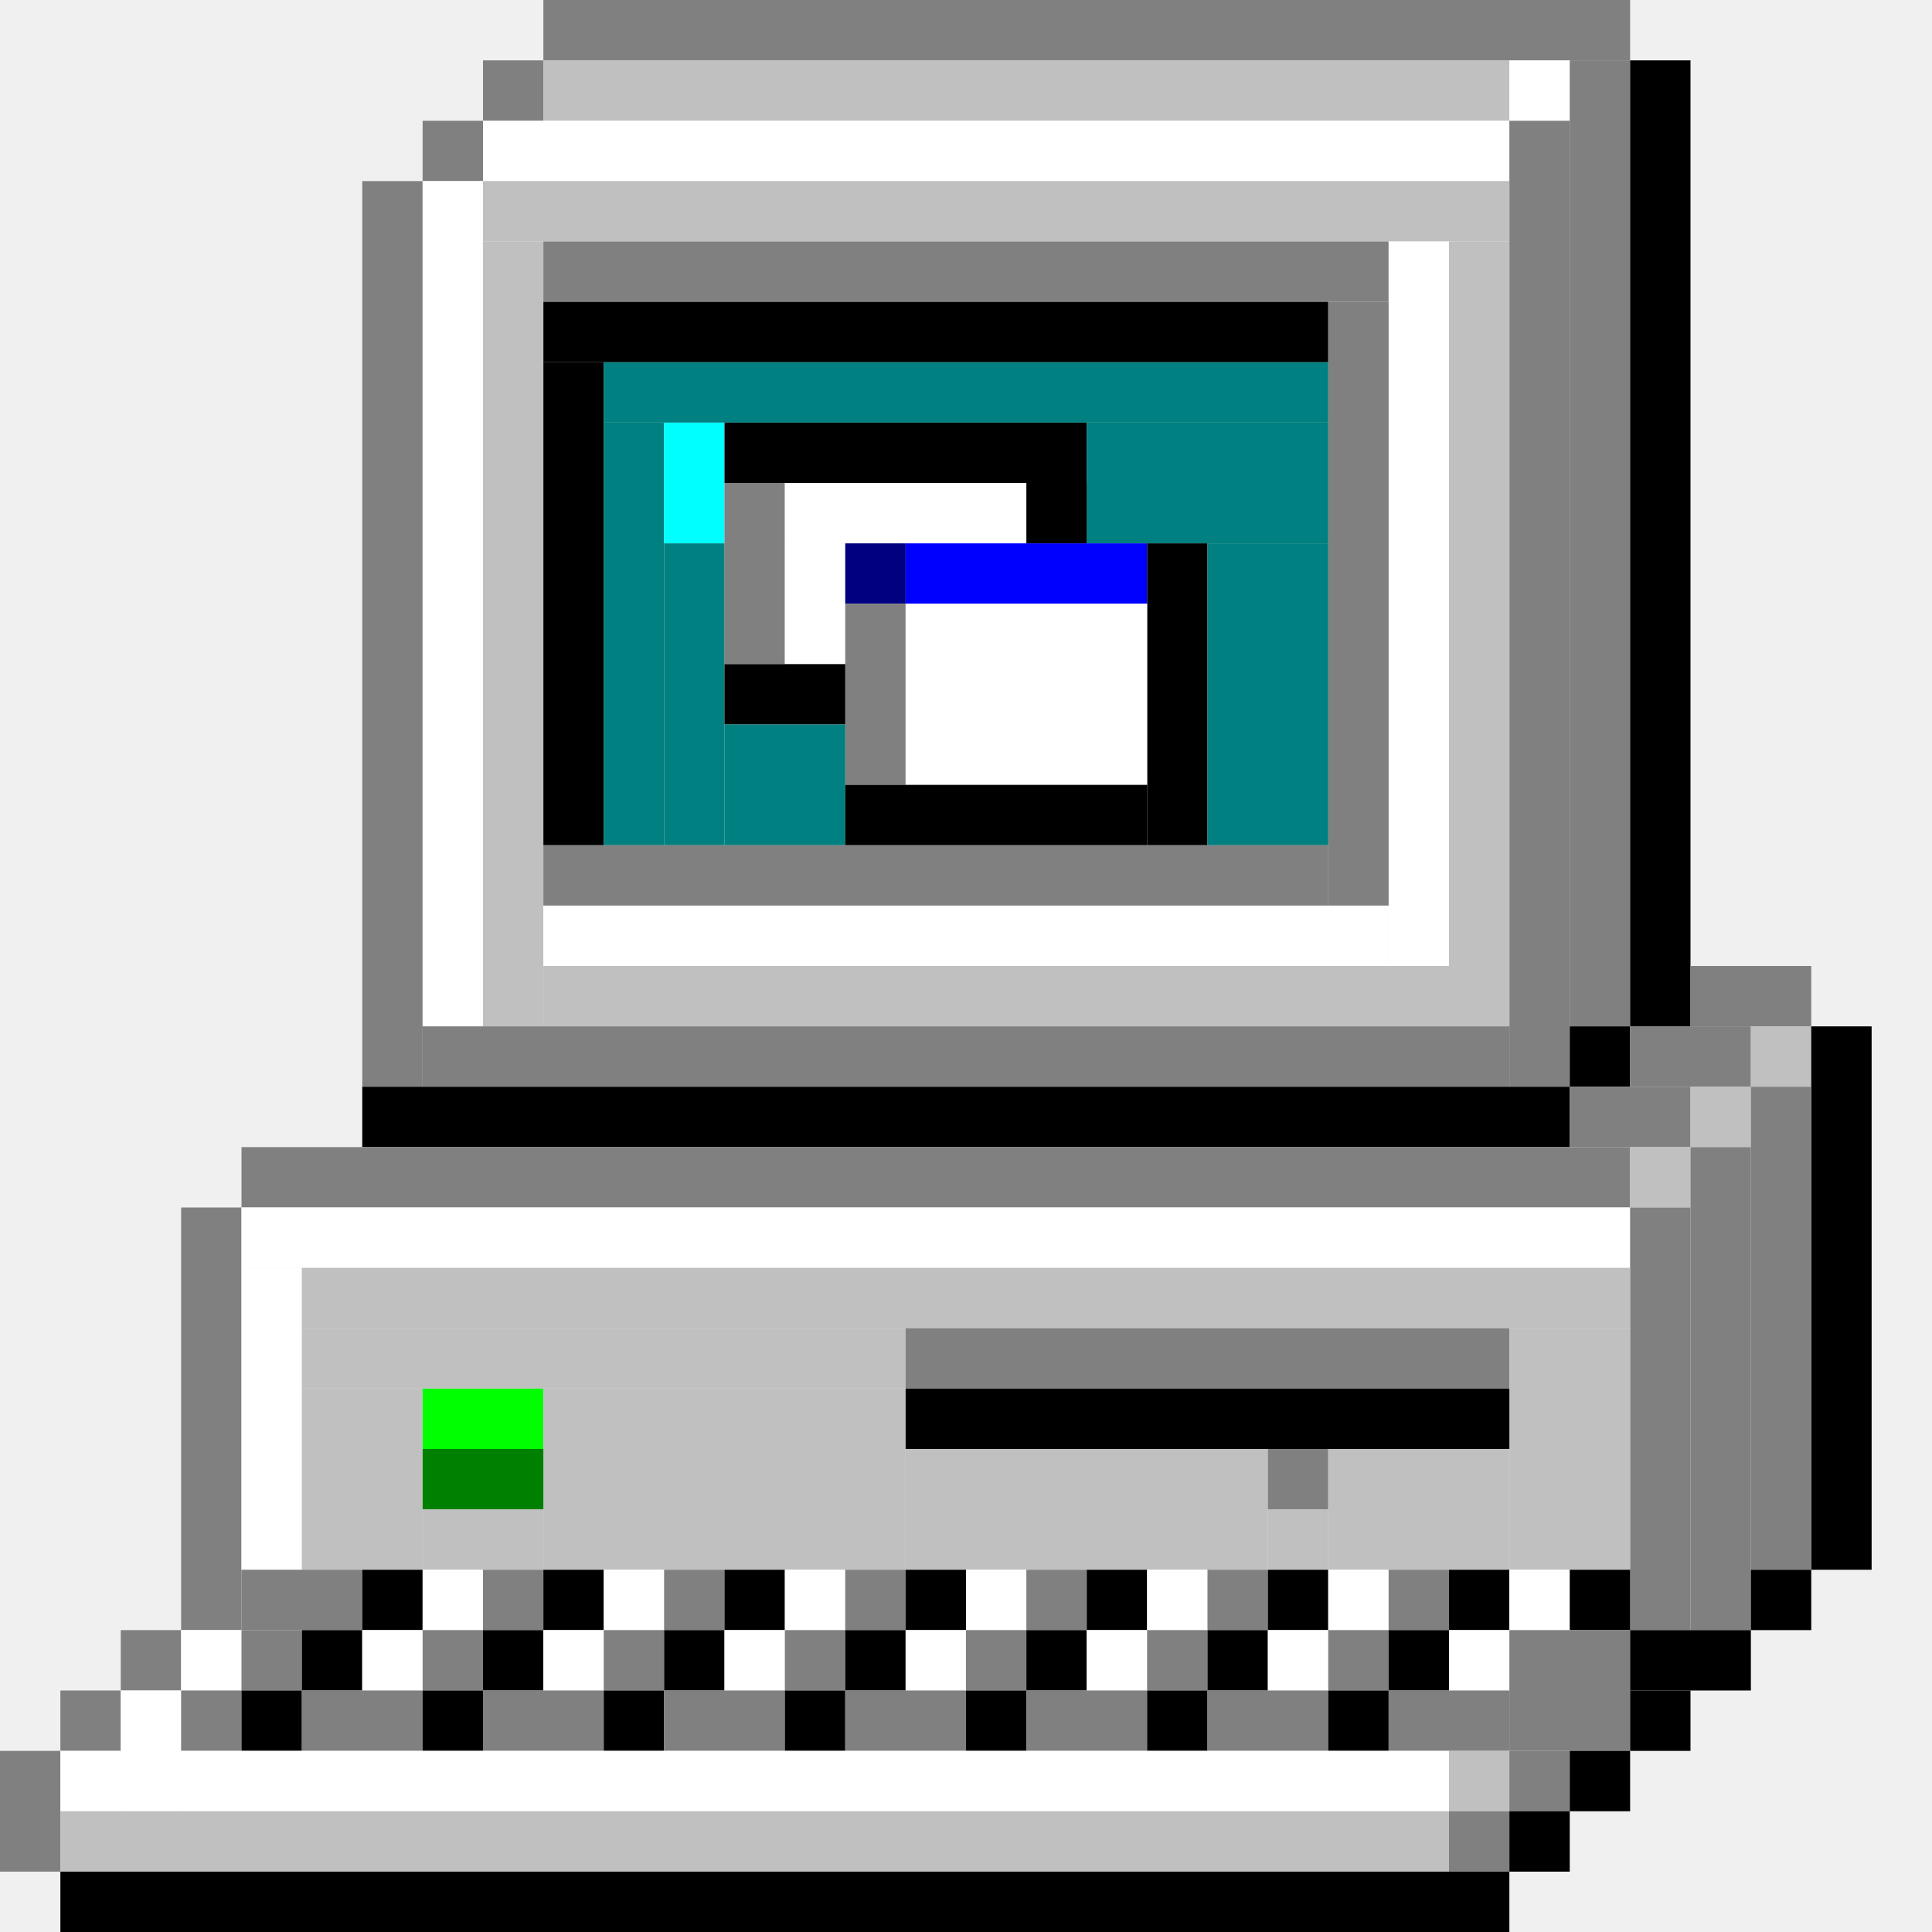
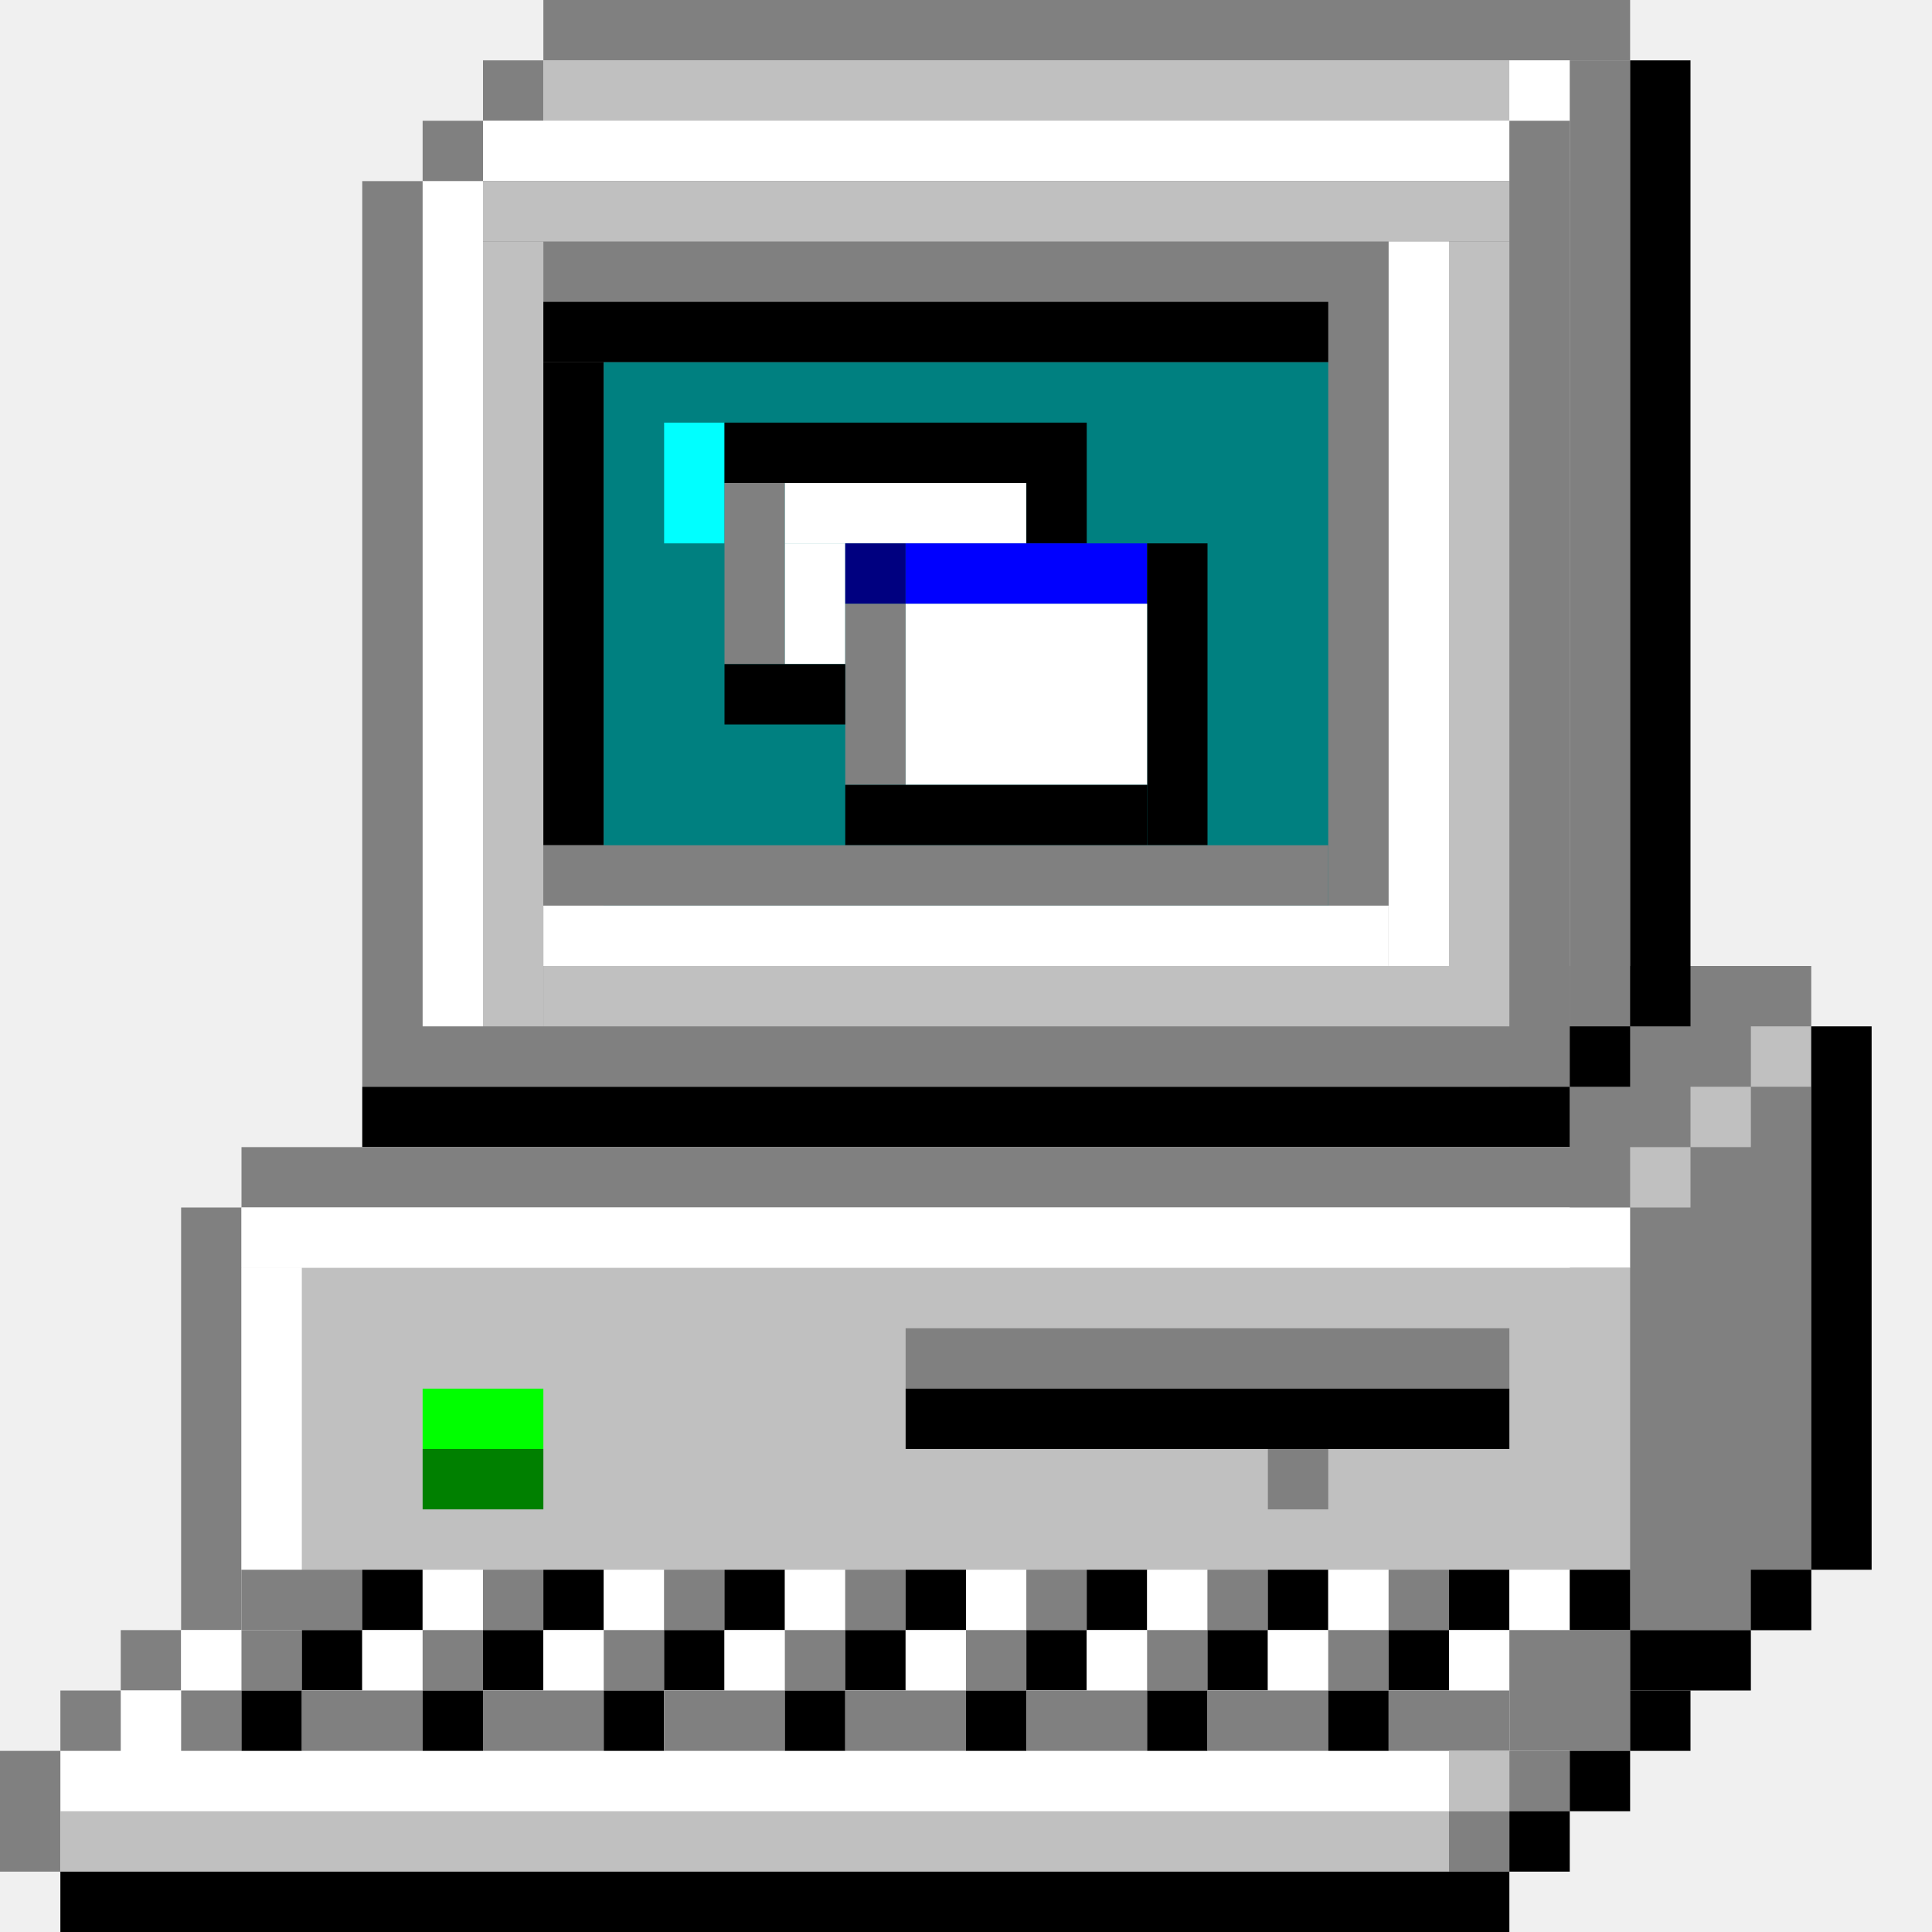
<svg xmlns="http://www.w3.org/2000/svg" version="1.1" width="32" height="32">
+   <rect x="26" y="16" width="4" height="11" fill="#808080" />
  <rect x="9" y="0" width="18" height="1" fill="#808080" />
  <rect x="8" y="1" width="1" height="1" fill="#808080" />
  <rect x="9" y="1" width="16" height="1" fill="#C0C0C0" />
  <rect x="25" y="1" width="1" height="1" fill="#FFFFFF" />
  <rect x="26" y="1" width="1" height="16" fill="#808080" />
  <rect x="27" y="1" width="1" height="16" fill="#000000" />
  <rect x="7" y="2" width="1" height="1" fill="#808080" />
  <rect x="8" y="2" width="17" height="1" fill="#FFFFFF" />
+   <rect x="6" y="3" width="20" height="15" fill="#808080" />
  <rect x="25" y="2" width="1" height="16" fill="#808080" />
-   <rect x="6" y="3" width="1" height="15" fill="#808080" />
  <rect x="7" y="3" width="1" height="14" fill="#FFFFFF" />
  <rect x="8" y="3" width="17" height="1" fill="#C0C0C0" />
  <rect x="8" y="4" width="1" height="13" fill="#C0C0C0" />
-   <rect x="9" y="4" width="14" height="1" fill="#808080" />
  <rect x="23" y="4" width="1" height="12" fill="#FFFFFF" />
  <rect x="24" y="4" width="1" height="13" fill="#C0C0C0" />
  <rect x="9" y="5" width="13" height="1" fill="#000000" />
-   <rect x="22" y="5" width="1" height="10" fill="#808080" />
  <rect x="9" y="6" width="1" height="8" fill="#000000" />
-   <rect x="10" y="6" width="12" height="1" fill="#008080" />
-   <rect x="10" y="7" width="1" height="7" fill="#008080" />
+   <rect x="10" y="6" width="12" height="9" fill="#008080" />
  <rect x="11" y="7" width="1" height="2" fill="#00FFFF" />
  <rect x="12" y="7" width="6" height="1" fill="#000000" />
-   <rect x="18" y="7" width="4" height="2" fill="#008080" />
  <rect x="12" y="8" width="1" height="3" fill="#808080" />
  <rect x="13" y="8" width="4" height="1" fill="#FFFFFF" />
  <rect x="17" y="8" width="1" height="1" fill="#000000" />
-   <rect x="11" y="9" width="1" height="5" fill="#008080" />
  <rect x="13" y="9" width="1" height="2" fill="#FFFFFF" />
  <rect x="14" y="9" width="1" height="1" fill="#000080" />
  <rect x="15" y="9" width="4" height="1" fill="#0000FF" />
  <rect x="19" y="9" width="1" height="5" fill="#000000" />
-   <rect x="20" y="9" width="2" height="5" fill="#008080" />
  <rect x="14" y="10" width="1" height="3" fill="#808080" />
  <rect x="15" y="10" width="4" height="3" fill="#FFFFFF" />
  <rect x="12" y="11" width="2" height="1" fill="#000000" />
-   <rect x="12" y="12" width="2" height="2" fill="#008080" />
  <rect x="14" y="13" width="5" height="1" fill="#000000" />
  <rect x="9" y="14" width="13" height="1" fill="#808080" />
  <rect x="9" y="15" width="14" height="1" fill="#FFFFFF" />
  <rect x="9" y="16" width="15" height="1" fill="#C0C0C0" />
-   <rect x="28" y="16" width="2" height="1" fill="#808080" />
-   <rect x="7" y="17" width="18" height="1" fill="#808080" />
  <rect x="26" y="17" width="1" height="1" fill="#000000" />
-   <rect x="27" y="17" width="2" height="1" fill="#808080" />
  <rect x="29" y="17" width="1" height="1" fill="#C0C0C0" />
  <rect x="30" y="17" width="1" height="9" fill="#000000" />
  <rect x="6" y="18" width="20" height="1" fill="#000000" />
-   <rect x="26" y="18" width="2" height="1" fill="#808080" />
  <rect x="28" y="18" width="1" height="1" fill="#C0C0C0" />
-   <rect x="29" y="18" width="1" height="8" fill="#808080" />
  <rect x="4" y="19" width="23" height="1" fill="#808080" />
  <rect x="27" y="19" width="1" height="1" fill="#C0C0C0" />
-   <rect x="28" y="19" width="1" height="8" fill="#808080" />
  <rect x="3" y="20" width="1" height="7" fill="#808080" />
  <rect x="4" y="20" width="23" height="1" fill="#FFFFFF" />
-   <rect x="27" y="20" width="1" height="7" fill="#808080" />
  <rect x="4" y="21" width="1" height="5" fill="#FFFFFF" />
-   <rect x="5" y="21" width="22" height="1" fill="#C0C0C0" />
-   <rect x="5" y="22" width="10" height="1" fill="#C0C0C0" />
+   <rect x="5" y="21" width="22" height="6" fill="#C0C0C0" />
  <rect x="15" y="22" width="10" height="1" fill="#808080" />
-   <rect x="25" y="22" width="2" height="4" fill="#C0C0C0" />
-   <rect x="5" y="23" width="2" height="3" fill="#C0C0C0" />
  <rect x="7" y="23" width="2" height="1" fill="#00FF00" />
-   <rect x="9" y="23" width="6" height="3" fill="#C0C0C0" />
  <rect x="15" y="23" width="10" height="1" fill="#000000" />
  <rect x="7" y="24" width="2" height="1" fill="#008000" />
-   <rect x="15" y="24" width="6" height="2" fill="#C0C0C0" />
  <rect x="21" y="24" width="1" height="1" fill="#808080" />
-   <rect x="22" y="24" width="3" height="2" fill="#C0C0C0" />
-   <rect x="7" y="25" width="2" height="1" fill="#C0C0C0" />
-   <rect x="21" y="25" width="1" height="1" fill="#C0C0C0" />
  <rect x="4" y="26" width="2" height="1" fill="#808080" />
  <rect x="6" y="26" width="1" height="1" fill="#000000" />
  <rect x="7" y="26" width="1" height="1" fill="#FFFFFF" />
  <rect x="8" y="26" width="1" height="1" fill="#808080" />
  <rect x="9" y="26" width="1" height="1" fill="#000000" />
  <rect x="10" y="26" width="1" height="1" fill="#FFFFFF" />
  <rect x="11" y="26" width="1" height="1" fill="#808080" />
  <rect x="12" y="26" width="1" height="1" fill="#000000" />
  <rect x="13" y="26" width="1" height="1" fill="#FFFFFF" />
  <rect x="14" y="26" width="1" height="1" fill="#808080" />
  <rect x="15" y="26" width="1" height="1" fill="#000000" />
  <rect x="16" y="26" width="1" height="1" fill="#FFFFFF" />
  <rect x="17" y="26" width="1" height="1" fill="#808080" />
  <rect x="18" y="26" width="1" height="1" fill="#000000" />
  <rect x="19" y="26" width="1" height="1" fill="#FFFFFF" />
  <rect x="20" y="26" width="1" height="1" fill="#808080" />
  <rect x="21" y="26" width="1" height="1" fill="#000000" />
  <rect x="22" y="26" width="1" height="1" fill="#FFFFFF" />
  <rect x="23" y="26" width="1" height="1" fill="#808080" />
  <rect x="24" y="26" width="1" height="1" fill="#000000" />
  <rect x="25" y="26" width="1" height="1" fill="#FFFFFF" />
  <rect x="26" y="26" width="1" height="1" fill="#000000" />
  <rect x="29" y="26" width="1" height="1" fill="#000000" />
  <rect x="2" y="27" width="1" height="1" fill="#808080" />
  <rect x="3" y="27" width="1" height="1" fill="#FFFFFF" />
  <rect x="4" y="27" width="1" height="1" fill="#808080" />
  <rect x="5" y="27" width="1" height="1" fill="#000000" />
  <rect x="6" y="27" width="1" height="1" fill="#FFFFFF" />
  <rect x="7" y="27" width="1" height="1" fill="#808080" />
  <rect x="8" y="27" width="1" height="1" fill="#000000" />
  <rect x="9" y="27" width="1" height="1" fill="#FFFFFF" />
  <rect x="10" y="27" width="1" height="1" fill="#808080" />
  <rect x="11" y="27" width="1" height="1" fill="#000000" />
  <rect x="12" y="27" width="1" height="1" fill="#FFFFFF" />
  <rect x="13" y="27" width="1" height="1" fill="#808080" />
  <rect x="14" y="27" width="1" height="1" fill="#000000" />
  <rect x="15" y="27" width="1" height="1" fill="#FFFFFF" />
  <rect x="16" y="27" width="1" height="1" fill="#808080" />
  <rect x="17" y="27" width="1" height="1" fill="#000000" />
  <rect x="18" y="27" width="1" height="1" fill="#FFFFFF" />
  <rect x="19" y="27" width="1" height="1" fill="#808080" />
  <rect x="20" y="27" width="1" height="1" fill="#000000" />
  <rect x="21" y="27" width="1" height="1" fill="#FFFFFF" />
  <rect x="22" y="27" width="1" height="1" fill="#808080" />
  <rect x="23" y="27" width="1" height="1" fill="#000000" />
  <rect x="24" y="27" width="1" height="1" fill="#FFFFFF" />
  <rect x="25" y="27" width="2" height="2" fill="#808080" />
  <rect x="27" y="27" width="2" height="1" fill="#000000" />
+   <rect x="1" y="28" width="24" height="3" fill="#FFFFFF" />
  <rect x="1" y="28" width="1" height="1" fill="#808080" />
-   <rect x="2" y="28" width="1" height="2" fill="#FFFFFF" />
  <rect x="3" y="28" width="1" height="1" fill="#808080" />
  <rect x="4" y="28" width="1" height="1" fill="#000000" />
  <rect x="5" y="28" width="2" height="1" fill="#808080" />
  <rect x="7" y="28" width="1" height="1" fill="#000000" />
  <rect x="8" y="28" width="2" height="1" fill="#808080" />
  <rect x="10" y="28" width="1" height="1" fill="#000000" />
  <rect x="11" y="28" width="2" height="1" fill="#808080" />
  <rect x="13" y="28" width="1" height="1" fill="#000000" />
  <rect x="14" y="28" width="2" height="1" fill="#808080" />
  <rect x="16" y="28" width="1" height="1" fill="#000000" />
  <rect x="17" y="28" width="2" height="1" fill="#808080" />
  <rect x="19" y="28" width="1" height="1" fill="#000000" />
  <rect x="20" y="28" width="2" height="1" fill="#808080" />
  <rect x="22" y="28" width="1" height="1" fill="#000000" />
  <rect x="23" y="28" width="2" height="1" fill="#808080" />
  <rect x="27" y="28" width="1" height="1" fill="#000000" />
  <rect x="0" y="29" width="1" height="2" fill="#808080" />
-   <rect x="1" y="29" width="1" height="1" fill="#FFFFFF" />
-   <rect x="3" y="29" width="21" height="1" fill="#FFFFFF" />
  <rect x="24" y="29" width="1" height="1" fill="#C0C0C0" />
  <rect x="25" y="29" width="1" height="1" fill="#808080" />
  <rect x="26" y="29" width="1" height="1" fill="#000000" />
  <rect x="1" y="30" width="23" height="1" fill="#C0C0C0" />
  <rect x="24" y="30" width="1" height="1" fill="#808080" />
  <rect x="25" y="30" width="1" height="1" fill="#000000" />
  <rect x="1" y="31" width="24" height="1" fill="#000000" />
</svg>
